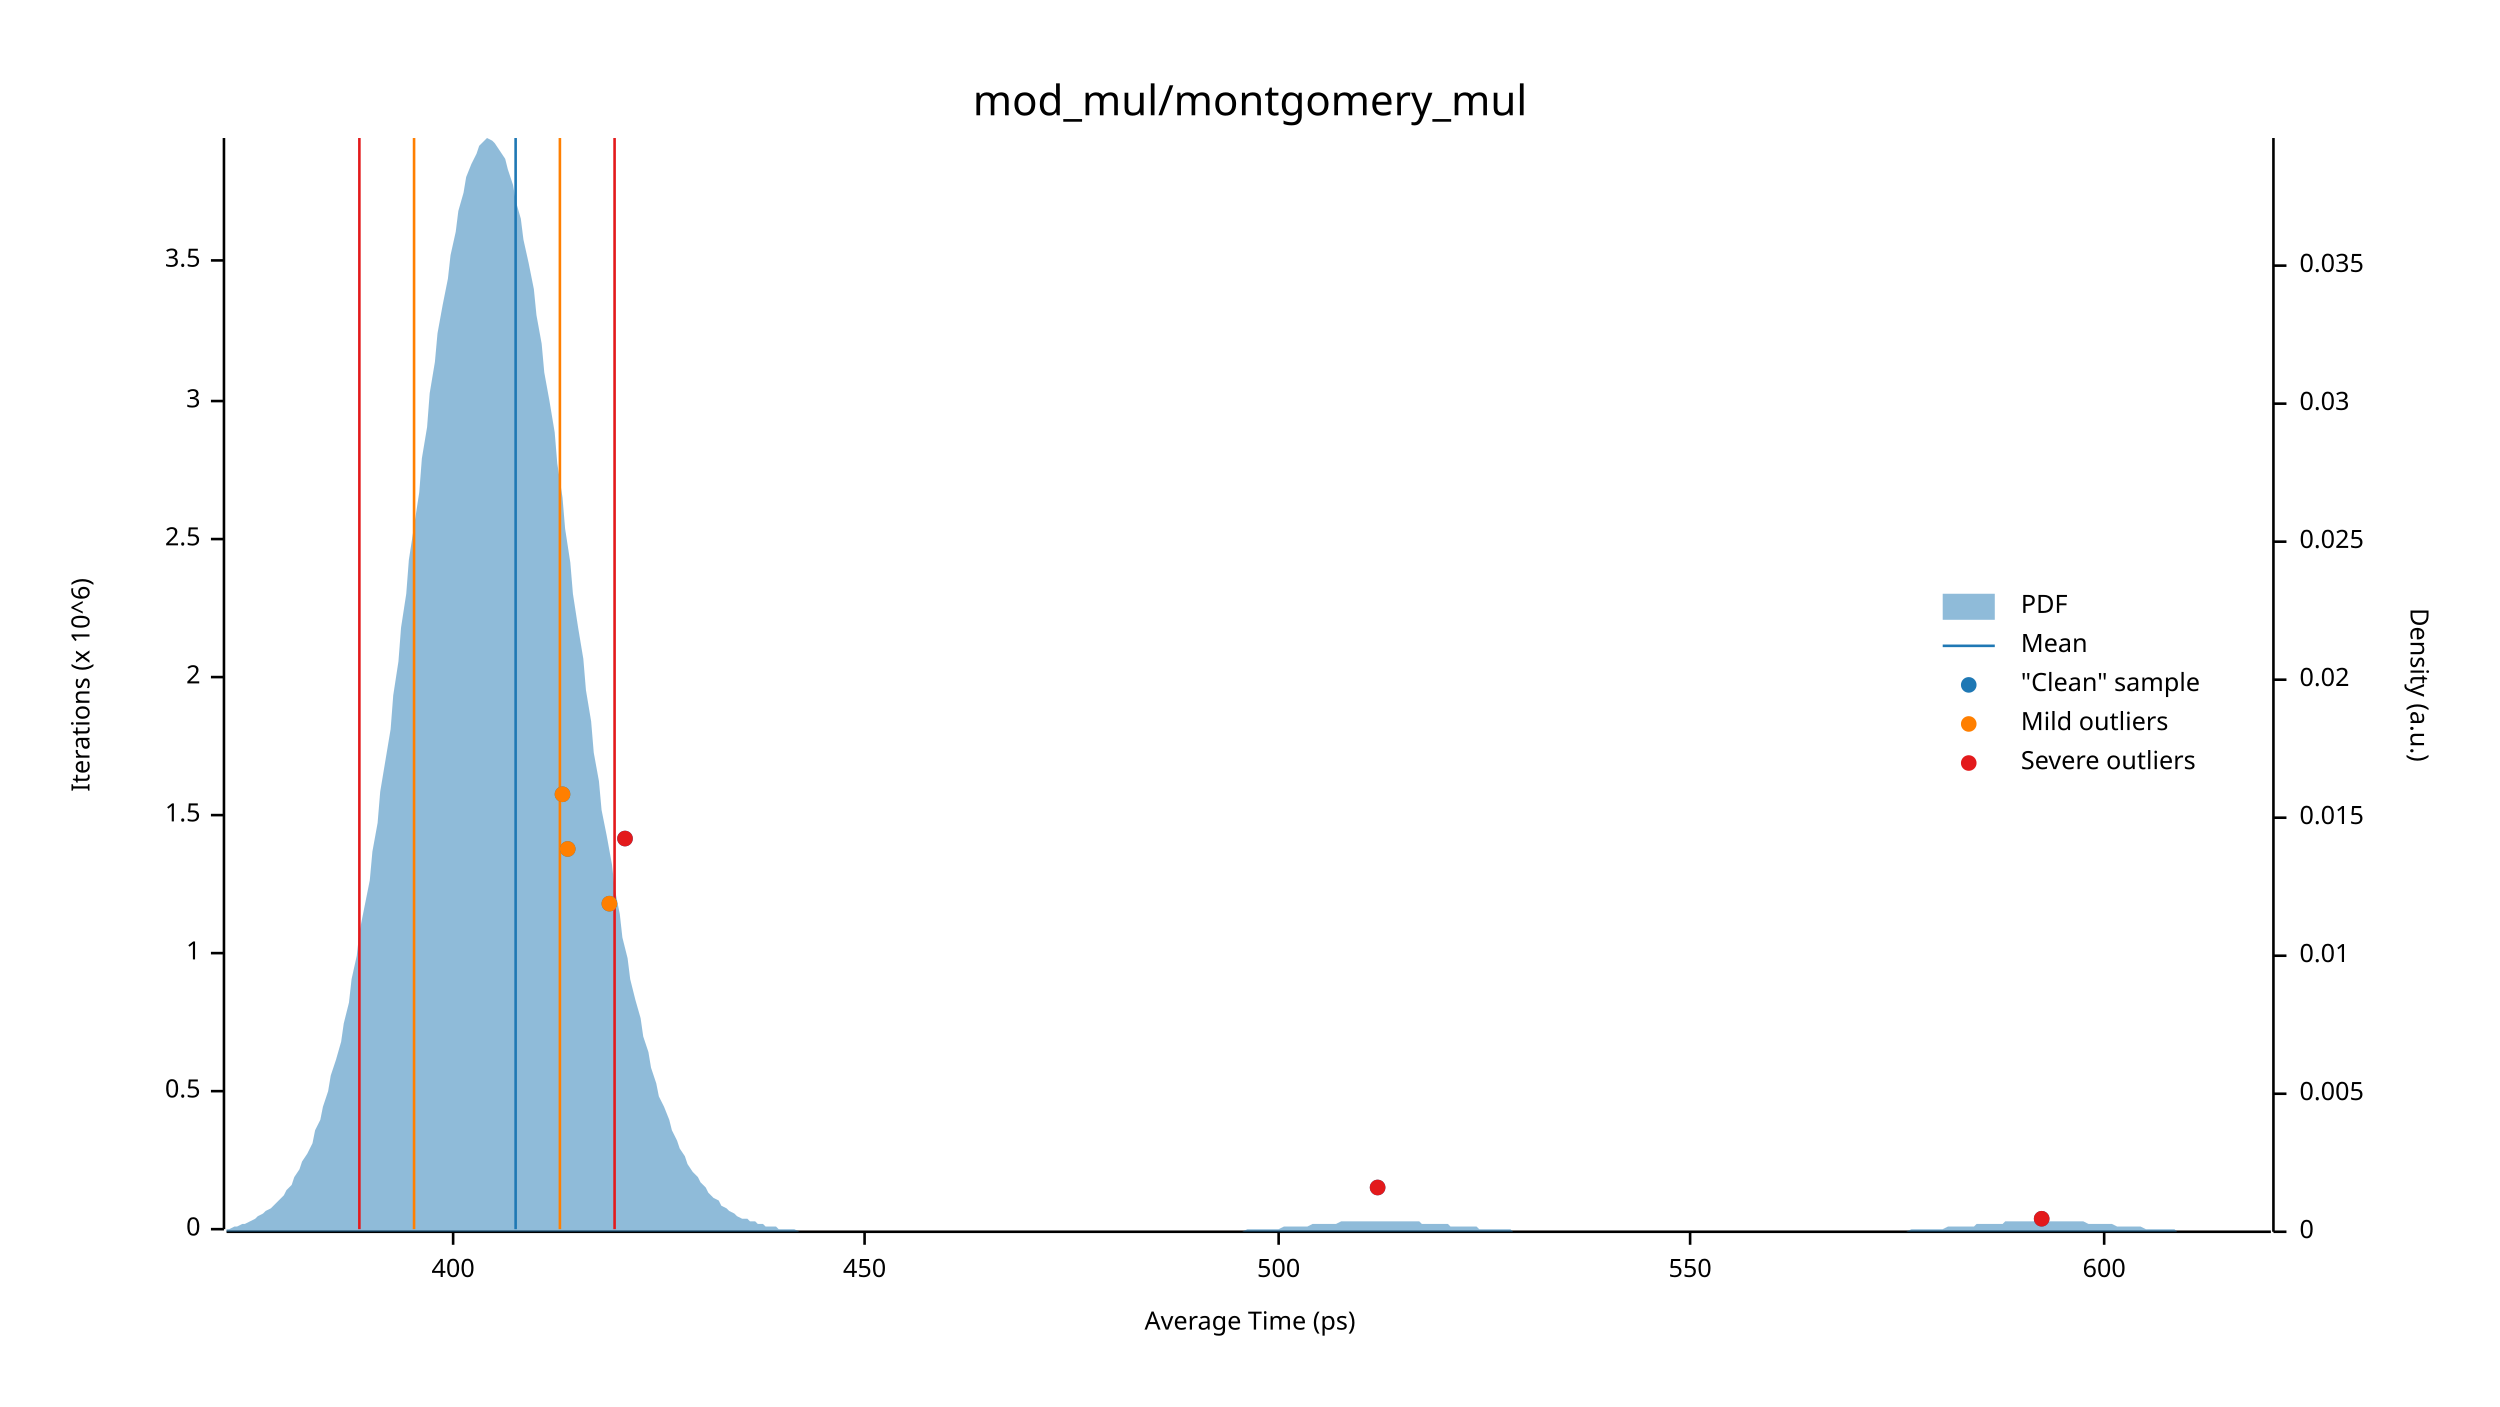
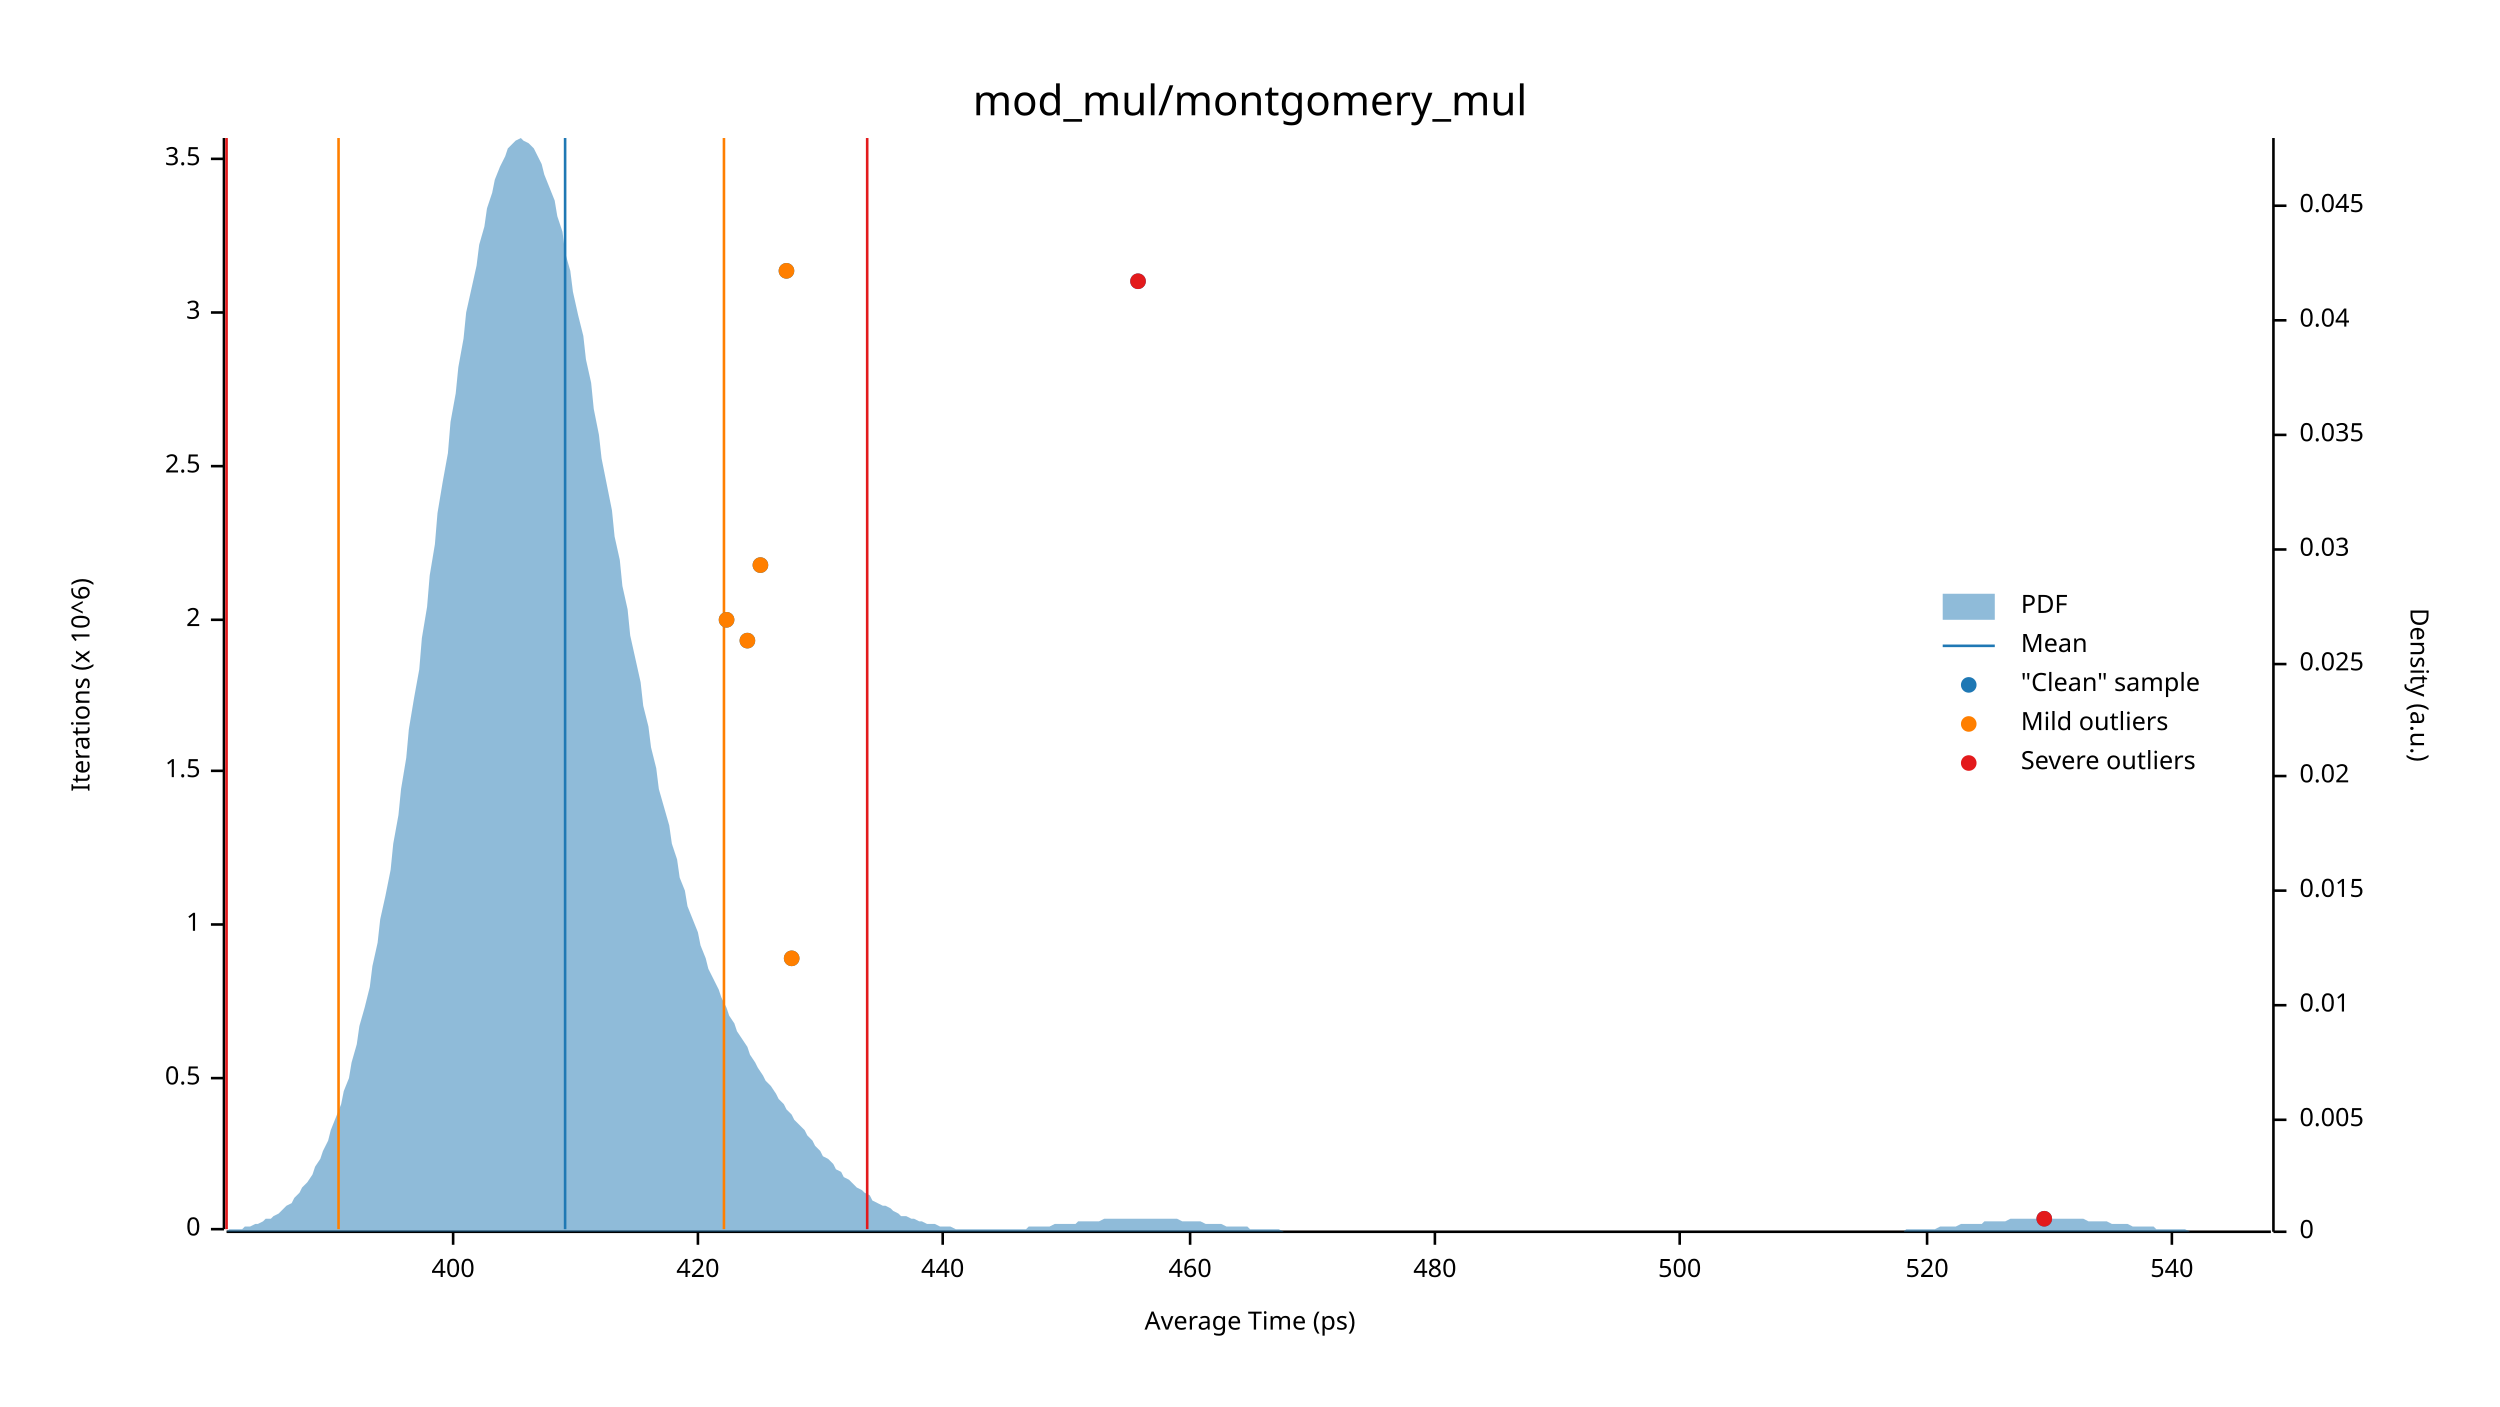
<svg xmlns="http://www.w3.org/2000/svg" width="960" height="540" viewBox="0 0 960 540">
  <text x="480" y="32" dy="0.76em" text-anchor="middle" font-family="sans-serif" font-size="16.129" opacity="1" fill="#000000">
mod_mul/montgomery_mul
</text>
  <text x="27" y="263" dy="0.76em" text-anchor="middle" font-family="sans-serif" font-size="9.677" opacity="1" fill="#000000" transform="rotate(270, 27, 263)">
Iterations (x 10^6)
</text>
  <text x="480" y="513" dy="-0.5ex" text-anchor="middle" font-family="sans-serif" font-size="9.677" opacity="1" fill="#000000">
Average Time (ps)
</text>
  <polyline fill="none" opacity="1" stroke="#000000" stroke-width="1" points="86,53 86,472 " />
  <text x="77" y="472" dy="0.5ex" text-anchor="end" font-family="sans-serif" font-size="9.677" opacity="1" fill="#000000">
0
</text>
  <polyline fill="none" opacity="1" stroke="#000000" stroke-width="1" points="81,472 86,472 " />
-   <text x="77" y="419" dy="0.5ex" text-anchor="end" font-family="sans-serif" font-size="9.677" opacity="1" fill="#000000">
+   <text x="77" y="414" dy="0.5ex" text-anchor="end" font-family="sans-serif" font-size="9.677" opacity="1" fill="#000000">
0.5
</text>
-   <polyline fill="none" opacity="1" stroke="#000000" stroke-width="1" points="81,419 86,419 " />
-   <text x="77" y="366" dy="0.5ex" text-anchor="end" font-family="sans-serif" font-size="9.677" opacity="1" fill="#000000">
+   <polyline fill="none" opacity="1" stroke="#000000" stroke-width="1" points="81,414 86,414 " />
+   <text x="77" y="355" dy="0.5ex" text-anchor="end" font-family="sans-serif" font-size="9.677" opacity="1" fill="#000000">
1
</text>
-   <polyline fill="none" opacity="1" stroke="#000000" stroke-width="1" points="81,366 86,366 " />
-   <text x="77" y="313" dy="0.5ex" text-anchor="end" font-family="sans-serif" font-size="9.677" opacity="1" fill="#000000">
+   <polyline fill="none" opacity="1" stroke="#000000" stroke-width="1" points="81,355 86,355 " />
+   <text x="77" y="296" dy="0.5ex" text-anchor="end" font-family="sans-serif" font-size="9.677" opacity="1" fill="#000000">
1.5
</text>
-   <polyline fill="none" opacity="1" stroke="#000000" stroke-width="1" points="81,313 86,313 " />
-   <text x="77" y="260" dy="0.5ex" text-anchor="end" font-family="sans-serif" font-size="9.677" opacity="1" fill="#000000">
+   <polyline fill="none" opacity="1" stroke="#000000" stroke-width="1" points="81,296 86,296 " />
+   <text x="77" y="238" dy="0.5ex" text-anchor="end" font-family="sans-serif" font-size="9.677" opacity="1" fill="#000000">
2
</text>
-   <polyline fill="none" opacity="1" stroke="#000000" stroke-width="1" points="81,260 86,260 " />
-   <text x="77" y="207" dy="0.5ex" text-anchor="end" font-family="sans-serif" font-size="9.677" opacity="1" fill="#000000">
+   <polyline fill="none" opacity="1" stroke="#000000" stroke-width="1" points="81,238 86,238 " />
+   <text x="77" y="179" dy="0.5ex" text-anchor="end" font-family="sans-serif" font-size="9.677" opacity="1" fill="#000000">
2.5
</text>
-   <polyline fill="none" opacity="1" stroke="#000000" stroke-width="1" points="81,207 86,207 " />
-   <text x="77" y="154" dy="0.5ex" text-anchor="end" font-family="sans-serif" font-size="9.677" opacity="1" fill="#000000">
+   <polyline fill="none" opacity="1" stroke="#000000" stroke-width="1" points="81,179 86,179 " />
+   <text x="77" y="120" dy="0.5ex" text-anchor="end" font-family="sans-serif" font-size="9.677" opacity="1" fill="#000000">
3
</text>
-   <polyline fill="none" opacity="1" stroke="#000000" stroke-width="1" points="81,154 86,154 " />
-   <text x="77" y="100" dy="0.5ex" text-anchor="end" font-family="sans-serif" font-size="9.677" opacity="1" fill="#000000">
+   <polyline fill="none" opacity="1" stroke="#000000" stroke-width="1" points="81,120 86,120 " />
+   <text x="77" y="61" dy="0.5ex" text-anchor="end" font-family="sans-serif" font-size="9.677" opacity="1" fill="#000000">
3.5
</text>
-   <polyline fill="none" opacity="1" stroke="#000000" stroke-width="1" points="81,100 86,100 " />
+   <polyline fill="none" opacity="1" stroke="#000000" stroke-width="1" points="81,61 86,61 " />
  <polyline fill="none" opacity="1" stroke="#000000" stroke-width="1" points="87,473 872,473 " />
  <text x="174" y="483" dy="0.76em" text-anchor="middle" font-family="sans-serif" font-size="9.677" opacity="1" fill="#000000">
400
</text>
  <polyline fill="none" opacity="1" stroke="#000000" stroke-width="1" points="174,473 174,478 " />
-   <text x="332" y="483" dy="0.76em" text-anchor="middle" font-family="sans-serif" font-size="9.677" opacity="1" fill="#000000">
- 450
+   <text x="268" y="483" dy="0.76em" text-anchor="middle" font-family="sans-serif" font-size="9.677" opacity="1" fill="#000000">
+ 420
</text>
-   <polyline fill="none" opacity="1" stroke="#000000" stroke-width="1" points="332,473 332,478 " />
-   <text x="491" y="483" dy="0.76em" text-anchor="middle" font-family="sans-serif" font-size="9.677" opacity="1" fill="#000000">
+   <polyline fill="none" opacity="1" stroke="#000000" stroke-width="1" points="268,473 268,478 " />
+   <text x="362" y="483" dy="0.76em" text-anchor="middle" font-family="sans-serif" font-size="9.677" opacity="1" fill="#000000">
+ 440
+ </text>
+   <polyline fill="none" opacity="1" stroke="#000000" stroke-width="1" points="362,473 362,478 " />
+   <text x="457" y="483" dy="0.76em" text-anchor="middle" font-family="sans-serif" font-size="9.677" opacity="1" fill="#000000">
+ 460
+ </text>
+   <polyline fill="none" opacity="1" stroke="#000000" stroke-width="1" points="457,473 457,478 " />
+   <text x="551" y="483" dy="0.76em" text-anchor="middle" font-family="sans-serif" font-size="9.677" opacity="1" fill="#000000">
+ 480
+ </text>
+   <polyline fill="none" opacity="1" stroke="#000000" stroke-width="1" points="551,473 551,478 " />
+   <text x="645" y="483" dy="0.76em" text-anchor="middle" font-family="sans-serif" font-size="9.677" opacity="1" fill="#000000">
500
</text>
-   <polyline fill="none" opacity="1" stroke="#000000" stroke-width="1" points="491,473 491,478 " />
-   <text x="649" y="483" dy="0.76em" text-anchor="middle" font-family="sans-serif" font-size="9.677" opacity="1" fill="#000000">
- 550
+   <polyline fill="none" opacity="1" stroke="#000000" stroke-width="1" points="645,473 645,478 " />
+   <text x="740" y="483" dy="0.76em" text-anchor="middle" font-family="sans-serif" font-size="9.677" opacity="1" fill="#000000">
+ 520
</text>
-   <polyline fill="none" opacity="1" stroke="#000000" stroke-width="1" points="649,473 649,478 " />
-   <text x="808" y="483" dy="0.76em" text-anchor="middle" font-family="sans-serif" font-size="9.677" opacity="1" fill="#000000">
- 600
+   <polyline fill="none" opacity="1" stroke="#000000" stroke-width="1" points="740,473 740,478 " />
+   <text x="834" y="483" dy="0.76em" text-anchor="middle" font-family="sans-serif" font-size="9.677" opacity="1" fill="#000000">
+ 540
</text>
-   <polyline fill="none" opacity="1" stroke="#000000" stroke-width="1" points="808,473 808,478 " />
+   <polyline fill="none" opacity="1" stroke="#000000" stroke-width="1" points="834,473 834,478 " />
  <text x="933" y="263" dy="0.76em" text-anchor="middle" font-family="sans-serif" font-size="9.677" opacity="1" fill="#000000" transform="rotate(90, 933, 263)">
Density (a.u.)
</text>
  <polyline fill="none" opacity="1" stroke="#000000" stroke-width="1" points="873,53 873,473 " />
  <text x="883" y="473" dy="0.5ex" text-anchor="start" font-family="sans-serif" font-size="9.677" opacity="1" fill="#000000">
0
</text>
  <polyline fill="none" opacity="1" stroke="#000000" stroke-width="1" points="873,473 878,473 " />
-   <text x="883" y="420" dy="0.5ex" text-anchor="start" font-family="sans-serif" font-size="9.677" opacity="1" fill="#000000">
+   <text x="883" y="430" dy="0.5ex" text-anchor="start" font-family="sans-serif" font-size="9.677" opacity="1" fill="#000000">
0.005
</text>
-   <polyline fill="none" opacity="1" stroke="#000000" stroke-width="1" points="873,420 878,420 " />
-   <text x="883" y="367" dy="0.5ex" text-anchor="start" font-family="sans-serif" font-size="9.677" opacity="1" fill="#000000">
+   <polyline fill="none" opacity="1" stroke="#000000" stroke-width="1" points="873,430 878,430 " />
+   <text x="883" y="386" dy="0.5ex" text-anchor="start" font-family="sans-serif" font-size="9.677" opacity="1" fill="#000000">
0.01
</text>
-   <polyline fill="none" opacity="1" stroke="#000000" stroke-width="1" points="873,367 878,367 " />
-   <text x="883" y="314" dy="0.5ex" text-anchor="start" font-family="sans-serif" font-size="9.677" opacity="1" fill="#000000">
+   <polyline fill="none" opacity="1" stroke="#000000" stroke-width="1" points="873,386 878,386 " />
+   <text x="883" y="342" dy="0.5ex" text-anchor="start" font-family="sans-serif" font-size="9.677" opacity="1" fill="#000000">
0.015
</text>
-   <polyline fill="none" opacity="1" stroke="#000000" stroke-width="1" points="873,314 878,314 " />
-   <text x="883" y="261" dy="0.5ex" text-anchor="start" font-family="sans-serif" font-size="9.677" opacity="1" fill="#000000">
+   <polyline fill="none" opacity="1" stroke="#000000" stroke-width="1" points="873,342 878,342 " />
+   <text x="883" y="298" dy="0.5ex" text-anchor="start" font-family="sans-serif" font-size="9.677" opacity="1" fill="#000000">
0.02
</text>
-   <polyline fill="none" opacity="1" stroke="#000000" stroke-width="1" points="873,261 878,261 " />
-   <text x="883" y="208" dy="0.5ex" text-anchor="start" font-family="sans-serif" font-size="9.677" opacity="1" fill="#000000">
+   <polyline fill="none" opacity="1" stroke="#000000" stroke-width="1" points="873,298 878,298 " />
+   <text x="883" y="255" dy="0.5ex" text-anchor="start" font-family="sans-serif" font-size="9.677" opacity="1" fill="#000000">
0.025
</text>
-   <polyline fill="none" opacity="1" stroke="#000000" stroke-width="1" points="873,208 878,208 " />
-   <text x="883" y="155" dy="0.5ex" text-anchor="start" font-family="sans-serif" font-size="9.677" opacity="1" fill="#000000">
+   <polyline fill="none" opacity="1" stroke="#000000" stroke-width="1" points="873,255 878,255 " />
+   <text x="883" y="211" dy="0.5ex" text-anchor="start" font-family="sans-serif" font-size="9.677" opacity="1" fill="#000000">
0.03
</text>
-   <polyline fill="none" opacity="1" stroke="#000000" stroke-width="1" points="873,155 878,155 " />
-   <text x="883" y="102" dy="0.5ex" text-anchor="start" font-family="sans-serif" font-size="9.677" opacity="1" fill="#000000">
+   <polyline fill="none" opacity="1" stroke="#000000" stroke-width="1" points="873,211 878,211 " />
+   <text x="883" y="167" dy="0.5ex" text-anchor="start" font-family="sans-serif" font-size="9.677" opacity="1" fill="#000000">
0.035
</text>
-   <polyline fill="none" opacity="1" stroke="#000000" stroke-width="1" points="873,102 878,102 " />
-   <polygon opacity="0.5" fill="#1F78B4" points="87,472 88,472 90,471 91,471 93,470 94,470 96,469 98,468 99,467 101,466 102,465 104,464 105,463 107,461 109,459 110,457 112,455 113,452 115,449 116,446 118,443 120,439 121,434 123,430 124,425 126,419 127,413 129,407 131,400 132,393 134,385 135,376 137,367 138,358 140,348 142,338 143,327 145,316 146,304 148,292 150,280 151,267 153,254 154,241 156,228 157,215 159,202 161,189 162,176 164,164 165,151 167,139 168,128 170,117 172,107 173,98 175,89 176,81 178,74 179,68 181,63 183,59 184,56 186,54 187,53 189,54 190,55 192,58 194,61 195,65 197,71 198,77 200,84 201,92 203,101 205,111 206,121 208,132 209,143 211,154 213,166 214,178 216,191 217,203 219,216 220,228 222,241 224,253 225,265 227,277 228,289 230,300 231,311 233,321 235,332 236,341 238,351 239,360 241,368 242,376 244,384 246,391 247,398 249,404 250,410 252,416 253,421 255,425 257,430 258,434 260,438 261,441 263,444 264,447 266,450 268,452 269,454 271,456 272,458 274,460 276,461 277,463 279,464 280,465 282,466 283,467 285,468 287,468 288,469 290,469 291,470 293,470 294,471 296,471 298,471 299,472 301,472 302,472 304,472 305,472 307,473 309,473 310,473 312,473 313,473 315,473 316,473 318,473 320,473 321,473 323,473 324,473 326,473 327,473 329,473 331,473 332,473 334,473 335,473 337,473 339,473 340,473 342,473 343,473 345,473 346,473 348,473 350,473 351,473 353,473 354,473 356,473 357,473 359,473 361,473 362,473 364,473 365,473 367,473 368,473 370,473 372,473 373,473 375,473 376,473 378,473 379,473 381,473 383,473 384,473 386,473 387,473 389,473 391,473 392,473 394,473 395,473 397,473 398,473 400,473 402,473 403,473 405,473 406,473 408,473 409,473 411,473 413,473 414,473 416,473 417,473 419,473 420,473 422,473 424,473 425,473 427,473 428,473 430,473 431,473 433,473 435,473 436,473 438,473 439,473 441,473 442,473 444,473 446,473 447,473 449,473 450,473 452,473 454,473 455,473 457,473 458,473 460,473 461,473 463,473 465,473 466,473 468,473 469,473 471,473 472,473 474,473 476,473 477,473 479,472 480,472 482,472 483,472 485,472 487,472 488,472 490,472 491,472 493,471 494,471 496,471 498,471 499,471 501,471 502,471 504,470 505,470 507,470 509,470 510,470 512,470 513,470 515,469 517,469 518,469 520,469 521,469 523,469 524,469 526,469 528,469 529,469 531,469 532,469 534,469 535,469 537,469 539,469 540,469 542,469 543,469 545,469 546,470 548,470 550,470 551,470 553,470 554,470 556,470 557,471 559,471 561,471 562,471 564,471 565,471 567,471 568,472 570,472 572,472 573,472 575,472 576,472 578,472 580,472 581,473 583,473 584,473 586,473 587,473 589,473 591,473 592,473 594,473 595,473 597,473 598,473 600,473 602,473 603,473 605,473 606,473 608,473 609,473 611,473 613,473 614,473 616,473 617,473 619,473 620,473 622,473 624,473 625,473 627,473 628,473 630,473 632,473 633,473 635,473 636,473 638,473 639,473 641,473 643,473 644,473 646,473 647,473 649,473 650,473 652,473 654,473 655,473 657,473 658,473 660,473 661,473 663,473 665,473 666,473 668,473 669,473 671,473 672,473 674,473 676,473 677,473 679,473 680,473 682,473 683,473 685,473 687,473 688,473 690,473 691,473 693,473 695,473 696,473 698,473 699,473 701,473 702,473 704,473 706,473 707,473 709,473 710,473 712,473 713,473 715,473 717,473 718,473 720,473 721,473 723,473 724,473 726,473 728,473 729,473 731,473 732,473 734,472 735,472 737,472 739,472 740,472 742,472 743,472 745,472 746,472 748,471 750,471 751,471 753,471 754,471 756,471 758,471 759,470 761,470 762,470 764,470 765,470 767,470 769,470 770,469 772,469 773,469 775,469 776,469 778,469 780,469 781,469 783,469 784,469 786,469 787,469 789,469 791,469 792,469 794,469 795,469 797,469 798,469 800,469 802,470 803,470 805,470 806,470 808,470 809,470 811,470 813,471 814,471 816,471 817,471 819,471 821,471 822,471 824,472 825,472 827,472 828,472 830,472 832,472 833,472 835,472 836,473 838,473 839,473 841,473 843,473 844,473 846,473 847,473 849,473 850,473 852,473 854,473 855,473 857,473 858,473 860,473 861,473 863,473 865,473 866,473 868,473 869,473 871,473 873,473 873,473 87,473 " />
-   <polyline fill="none" opacity="1" stroke="#1F78B4" stroke-width="1" points="198,472 198,53 " />
-   <polyline fill="none" opacity="1" stroke="#FF7F00" stroke-width="1" points="159,472 159,53 " />
-   <polyline fill="none" opacity="1" stroke="#FF7F00" stroke-width="1" points="215,472 215,53 " />
-   <polyline fill="none" opacity="1" stroke="#E31A1C" stroke-width="1" points="138,472 138,53 " />
-   <polyline fill="none" opacity="1" stroke="#E31A1C" stroke-width="1" points="236,472 236,53 " />
-   <circle cx="784" cy="468" r="3" opacity="1" fill="#1F78B4" stroke="none" stroke-width="1" />
-   <circle cx="529" cy="456" r="3" opacity="1" fill="#1F78B4" stroke="none" stroke-width="1" />
-   <circle cx="234" cy="347" r="3" opacity="1" fill="#1F78B4" stroke="none" stroke-width="1" />
-   <circle cx="218" cy="326" r="3" opacity="1" fill="#1F78B4" stroke="none" stroke-width="1" />
-   <circle cx="240" cy="322" r="3" opacity="1" fill="#1F78B4" stroke="none" stroke-width="1" />
-   <circle cx="216" cy="305" r="3" opacity="1" fill="#1F78B4" stroke="none" stroke-width="1" />
-   <circle cx="234" cy="347" r="3" opacity="1" fill="#FF7F00" stroke="none" stroke-width="1" />
-   <circle cx="218" cy="326" r="3" opacity="1" fill="#FF7F00" stroke="none" stroke-width="1" />
-   <circle cx="216" cy="305" r="3" opacity="1" fill="#FF7F00" stroke="none" stroke-width="1" />
-   <circle cx="784" cy="468" r="3" opacity="1" fill="#E31A1C" stroke="none" stroke-width="1" />
-   <circle cx="529" cy="456" r="3" opacity="1" fill="#E31A1C" stroke="none" stroke-width="1" />
-   <circle cx="240" cy="322" r="3" opacity="1" fill="#E31A1C" stroke="none" stroke-width="1" />
+   <polyline fill="none" opacity="1" stroke="#000000" stroke-width="1" points="873,167 878,167 " />
+   <text x="883" y="123" dy="0.5ex" text-anchor="start" font-family="sans-serif" font-size="9.677" opacity="1" fill="#000000">
+ 0.04
+ </text>
+   <polyline fill="none" opacity="1" stroke="#000000" stroke-width="1" points="873,123 878,123 " />
+   <text x="883" y="79" dy="0.5ex" text-anchor="start" font-family="sans-serif" font-size="9.677" opacity="1" fill="#000000">
+ 0.045
+ </text>
+   <polyline fill="none" opacity="1" stroke="#000000" stroke-width="1" points="873,79 878,79 " />
+   <polygon opacity="0.5" fill="#1F78B4" points="87,473 88,472 90,472 91,472 93,472 94,471 96,471 98,470 99,470 101,469 102,468 104,468 105,467 107,466 109,464 110,463 112,462 113,460 115,458 116,456 118,454 120,451 121,448 123,445 124,442 126,438 127,434 129,429 131,424 132,419 134,414 135,408 137,401 138,394 140,387 142,379 143,371 145,362 146,353 148,344 150,334 151,324 153,313 154,303 156,291 157,280 159,268 161,257 162,245 164,233 165,221 167,209 168,197 170,185 172,174 173,162 175,151 176,141 178,130 179,120 181,111 183,102 184,94 186,87 187,80 189,74 190,69 192,64 194,60 195,57 197,55 198,54 200,53 201,54 203,55 205,57 206,59 208,63 209,67 211,72 213,77 214,83 216,89 217,97 219,104 220,112 222,121 224,129 225,138 227,147 228,157 230,167 231,176 233,186 235,196 236,206 238,215 239,225 241,234 242,244 244,253 246,262 247,271 249,279 250,287 252,295 253,303 255,310 257,317 258,324 260,330 261,337 263,342 264,348 266,353 268,358 269,363 271,368 272,372 274,376 276,380 277,383 279,387 280,390 282,393 283,396 285,399 287,402 288,405 290,408 291,410 293,413 294,415 296,417 298,420 299,422 301,424 302,426 304,428 305,430 307,432 309,434 310,436 312,438 313,440 315,442 316,444 318,445 320,447 321,449 323,450 324,452 326,453 327,454 329,456 331,457 332,458 334,459 335,461 337,462 339,463 340,463 342,464 343,465 345,466 346,467 348,467 350,468 351,468 353,469 354,469 356,470 357,470 359,470 361,471 362,471 364,471 365,471 367,472 368,472 370,472 372,472 373,472 375,472 376,472 378,472 379,472 381,472 383,472 384,472 386,472 387,472 389,472 391,472 392,472 394,472 395,471 397,471 398,471 400,471 402,471 403,471 405,470 406,470 408,470 409,470 411,470 413,470 414,469 416,469 417,469 419,469 420,469 422,469 424,468 425,468 427,468 428,468 430,468 431,468 433,468 435,468 436,468 438,468 439,468 441,468 442,468 444,468 446,468 447,468 449,468 450,468 452,468 454,469 455,469 457,469 458,469 460,469 461,469 463,470 465,470 466,470 468,470 469,470 471,471 472,471 474,471 476,471 477,471 479,471 480,472 482,472 483,472 485,472 487,472 488,472 490,472 491,472 493,473 494,473 496,473 498,473 499,473 501,473 502,473 504,473 505,473 507,473 509,473 510,473 512,473 513,473 515,473 517,473 518,473 520,473 521,473 523,473 524,473 526,473 528,473 529,473 531,473 532,473 534,473 535,473 537,473 539,473 540,473 542,473 543,473 545,473 546,473 548,473 550,473 551,473 553,473 554,473 556,473 557,473 559,473 561,473 562,473 564,473 565,473 567,473 568,473 570,473 572,473 573,473 575,473 576,473 578,473 580,473 581,473 583,473 584,473 586,473 587,473 589,473 591,473 592,473 594,473 595,473 597,473 598,473 600,473 602,473 603,473 605,473 606,473 608,473 609,473 611,473 613,473 614,473 616,473 617,473 619,473 620,473 622,473 624,473 625,473 627,473 628,473 630,473 632,473 633,473 635,473 636,473 638,473 639,473 641,473 643,473 644,473 646,473 647,473 649,473 650,473 652,473 654,473 655,473 657,473 658,473 660,473 661,473 663,473 665,473 666,473 668,473 669,473 671,473 672,473 674,473 676,473 677,473 679,473 680,473 682,473 683,473 685,473 687,473 688,473 690,473 691,473 693,473 695,473 696,473 698,473 699,473 701,473 702,473 704,473 706,473 707,473 709,473 710,473 712,473 713,473 715,473 717,473 718,473 720,473 721,473 723,473 724,473 726,473 728,473 729,473 731,473 732,472 734,472 735,472 737,472 739,472 740,472 742,472 743,472 745,471 746,471 748,471 750,471 751,471 753,470 754,470 756,470 758,470 759,470 761,470 762,469 764,469 765,469 767,469 769,469 770,469 772,468 773,468 775,468 776,468 778,468 780,468 781,468 783,468 784,468 786,468 787,468 789,468 791,468 792,468 794,468 795,468 797,468 798,468 800,468 802,469 803,469 805,469 806,469 808,469 809,469 811,470 813,470 814,470 816,470 817,470 819,471 821,471 822,471 824,471 825,471 827,471 828,472 830,472 832,472 833,472 835,472 836,472 838,472 839,472 841,473 843,473 844,473 846,473 847,473 849,473 850,473 852,473 854,473 855,473 857,473 858,473 860,473 861,473 863,473 865,473 866,473 868,473 869,473 871,473 873,473 873,473 87,473 " />
+   <polyline fill="none" opacity="1" stroke="#1F78B4" stroke-width="1" points="217,472 217,53 " />
+   <polyline fill="none" opacity="1" stroke="#FF7F00" stroke-width="1" points="130,472 130,53 " />
+   <polyline fill="none" opacity="1" stroke="#FF7F00" stroke-width="1" points="278,472 278,53 " />
+   <polyline fill="none" opacity="1" stroke="#E31A1C" stroke-width="1" points="87,472 87,53 " />
+   <polyline fill="none" opacity="1" stroke="#E31A1C" stroke-width="1" points="333,472 333,53 " />
+   <circle cx="785" cy="468" r="3" opacity="1" fill="#1F78B4" stroke="none" stroke-width="1" />
+   <circle cx="304" cy="368" r="3" opacity="1" fill="#1F78B4" stroke="none" stroke-width="1" />
+   <circle cx="287" cy="246" r="3" opacity="1" fill="#1F78B4" stroke="none" stroke-width="1" />
+   <circle cx="279" cy="238" r="3" opacity="1" fill="#1F78B4" stroke="none" stroke-width="1" />
+   <circle cx="292" cy="217" r="3" opacity="1" fill="#1F78B4" stroke="none" stroke-width="1" />
+   <circle cx="437" cy="108" r="3" opacity="1" fill="#1F78B4" stroke="none" stroke-width="1" />
+   <circle cx="302" cy="104" r="3" opacity="1" fill="#1F78B4" stroke="none" stroke-width="1" />
+   <circle cx="304" cy="368" r="3" opacity="1" fill="#FF7F00" stroke="none" stroke-width="1" />
+   <circle cx="287" cy="246" r="3" opacity="1" fill="#FF7F00" stroke="none" stroke-width="1" />
+   <circle cx="279" cy="238" r="3" opacity="1" fill="#FF7F00" stroke="none" stroke-width="1" />
+   <circle cx="292" cy="217" r="3" opacity="1" fill="#FF7F00" stroke="none" stroke-width="1" />
+   <circle cx="302" cy="104" r="3" opacity="1" fill="#FF7F00" stroke="none" stroke-width="1" />
+   <circle cx="785" cy="468" r="3" opacity="1" fill="#E31A1C" stroke="none" stroke-width="1" />
+   <circle cx="437" cy="108" r="3" opacity="1" fill="#E31A1C" stroke="none" stroke-width="1" />
  <text x="776" y="228" dy="0.76em" text-anchor="start" font-family="sans-serif" font-size="9.677" opacity="1" fill="#000000">
PDF
</text>
  <text x="776" y="243" dy="0.76em" text-anchor="start" font-family="sans-serif" font-size="9.677" opacity="1" fill="#000000">
Mean
</text>
  <text x="776" y="258" dy="0.76em" text-anchor="start" font-family="sans-serif" font-size="9.677" opacity="1" fill="#000000">
"Clean" sample
</text>
  <text x="776" y="273" dy="0.76em" text-anchor="start" font-family="sans-serif" font-size="9.677" opacity="1" fill="#000000">
Mild outliers
</text>
  <text x="776" y="288" dy="0.76em" text-anchor="start" font-family="sans-serif" font-size="9.677" opacity="1" fill="#000000">
Severe outliers
</text>
  <rect x="746" y="228" width="20" height="10" opacity="0.5" fill="#1F78B4" stroke="none" />
  <polyline fill="none" opacity="1" stroke="#1F78B4" stroke-width="1" points="746,248 766,248 " />
  <circle cx="756" cy="263" r="3" opacity="1" fill="#1F78B4" stroke="none" stroke-width="1" />
  <circle cx="756" cy="278" r="3" opacity="1" fill="#FF7F00" stroke="none" stroke-width="1" />
  <circle cx="756" cy="293" r="3" opacity="1" fill="#E31A1C" stroke="none" stroke-width="1" />
</svg>
